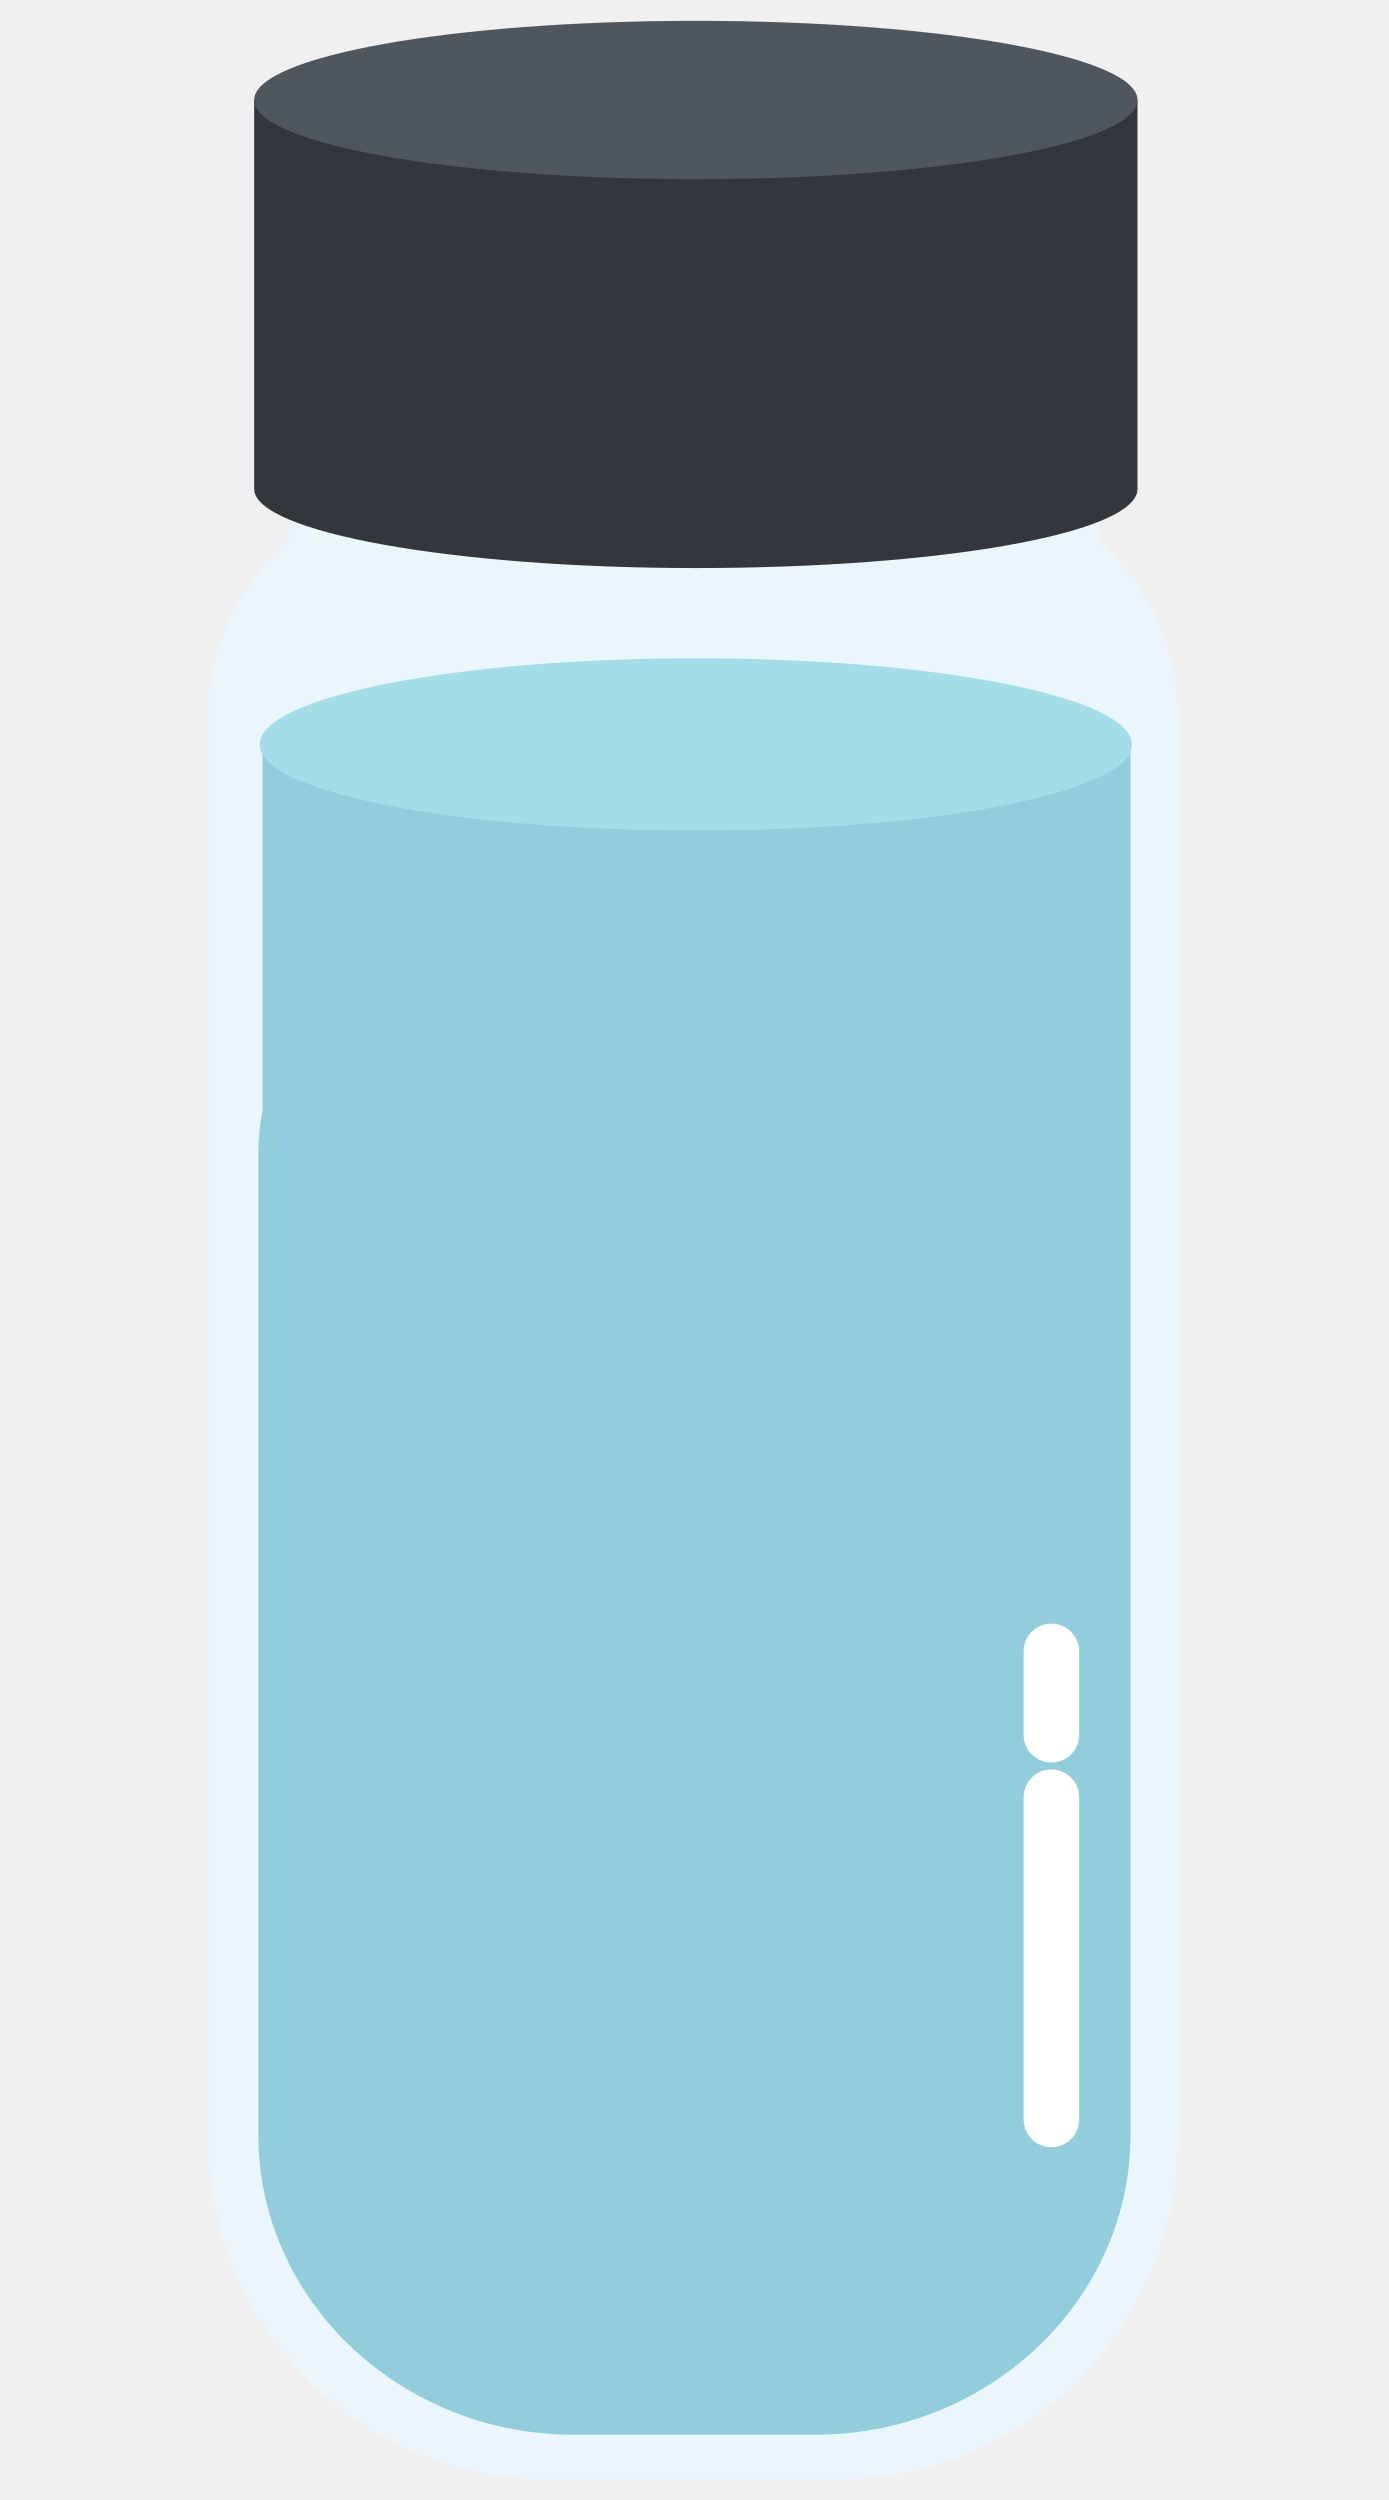
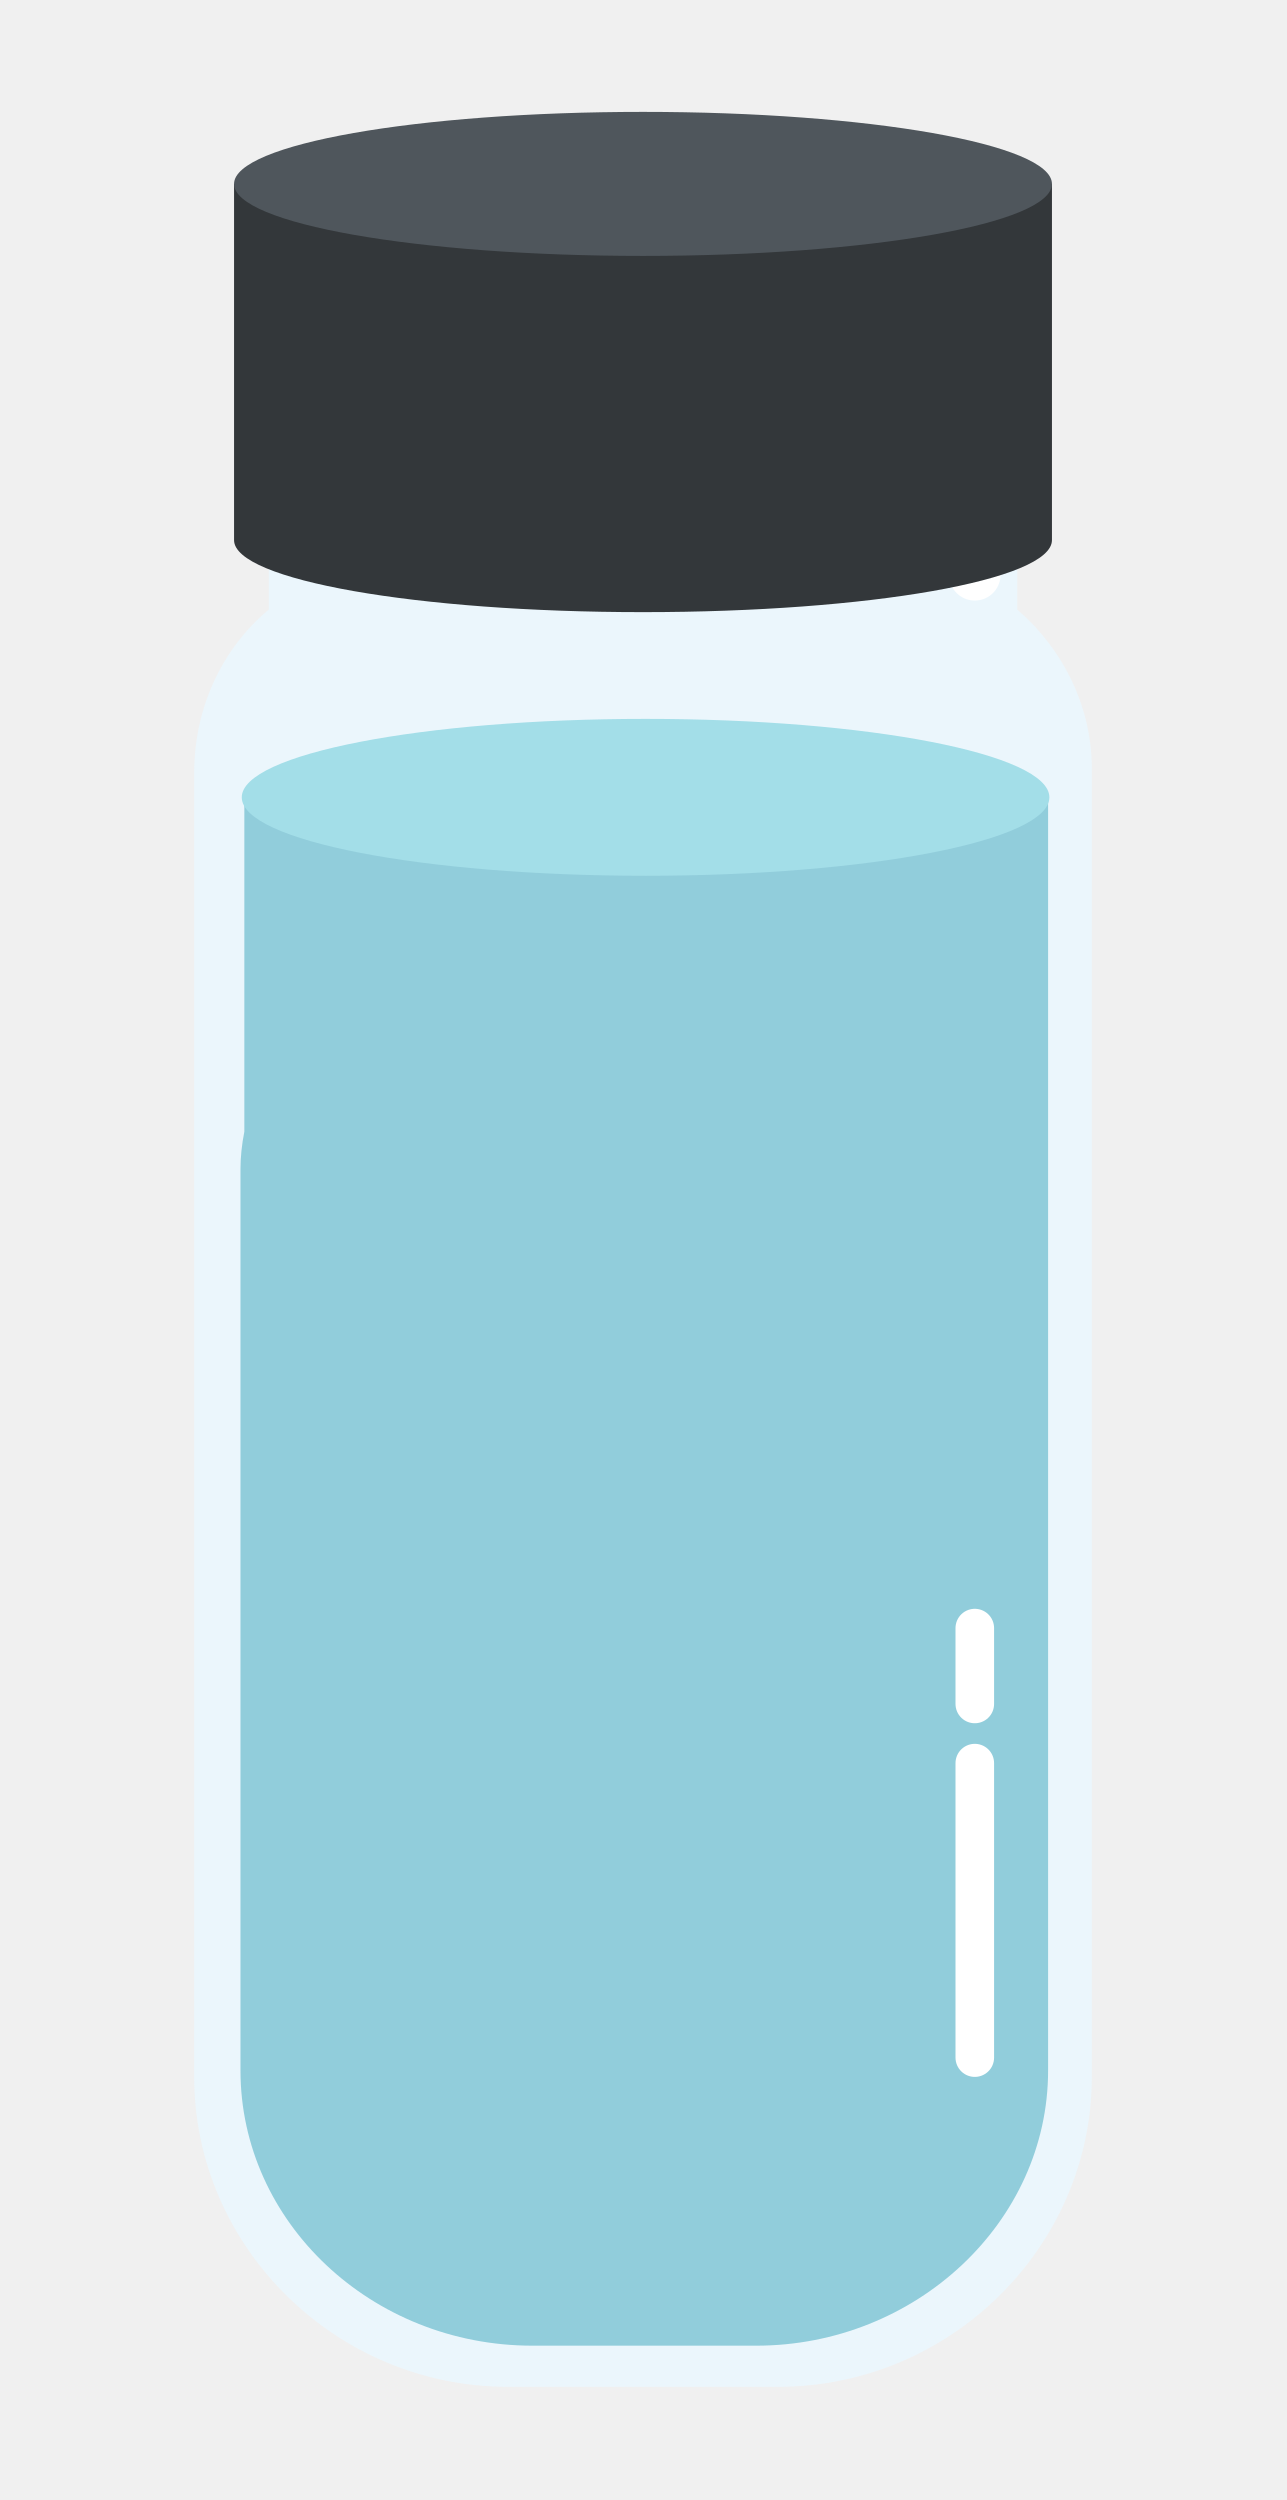
- <svg xmlns="http://www.w3.org/2000/svg" version="1.1" id="Layer_1" x="0px" y="0px" viewBox="0 0 100 180" style="enable-background:new 0 0 100 180;" xml:space="preserve">
+ <svg xmlns="http://www.w3.org/2000/svg" version="1.1" id="Layer_1" x="0px" y="0px" viewBox="0 0 100 194.4" style="enable-background:new 0 0 100 194.4;" xml:space="preserve">
  <style type="text/css">
	.st0{fill:#EBF6FC;}
	.st1{fill:#91CDDB;}
	.st2{fill:#A3DEE8;}
- 	.st3{fill:none;stroke:#FFFFFF;stroke-width:4;stroke-linecap:round;stroke-miterlimit:10;}
- 	.st4{fill:#33373A;}
- 	.st5{fill:#4F565C;}
+ 	.st3{fill:none;stroke:#FFFFFF;stroke-width:3;stroke-linecap:round;stroke-miterlimit:10;}
+ 	.st4{fill:none;stroke:#FFFFFF;stroke-width:4;stroke-linecap:round;stroke-miterlimit:10;}
+ 	.st5{fill:#33373A;}
+ 	.st6{fill:#4F565C;}
+ 	.st7{fill:none;stroke:#FFFFFF;stroke-miterlimit:10;}
</style>
  <g>
-     <path class="st0" d="M79.1,38.9V28.6c0-0.8-0.6-1.5-1.5-1.5H22.3c-0.8,0-1.5,0.6-1.5,1.5v10.2C17.3,42,15,46.6,15,51.7v56.4v13v33   c0,13.4,11,24.4,24.4,24.4h21c13.4,0,24.4-11,24.4-24.4v-33v-13V51.7C84.9,46.6,82.6,42,79.1,38.9z" />
-     <ellipse class="st0" cx="50" cy="28.4" rx="28.3" ry="4.6" />
-     <path class="st1" d="M18.9,53.4v26.6c-0.2,1-0.3,2-0.3,3V113v11.5v29.2c0,11.9,10.2,21.6,22.7,21.6h17.4c12.5,0,22.7-9.7,22.7-21.6   v-29.2V113V91v-8.2V53.4H18.9z" />
-     <ellipse class="st2" cx="50.1" cy="53.6" rx="31.4" ry="6.2" />
-     <line class="st3" x1="75.7" y1="129.4" x2="75.7" y2="152.6" />
-     <line class="st3" x1="75.7" y1="118.9" x2="75.7" y2="124.9" />
-     <line class="st3" x1="75.7" y1="31.7" x2="75.7" y2="36.1" />
+     <path class="st0" d="M79.1,47.4V37.3c0-0.8-0.6-1.5-1.5-1.5H22.4c-0.8,0-1.5,0.6-1.5,1.5v10.1c-3.6,3-5.8,7.6-5.8,12.7V116v12.8   v32.7c0,13.2,11,24.1,24.4,24.1h21c13.4,0,24.4-10.9,24.4-24.1v-32.7V116V60.1C85,55.1,82.7,50.5,79.1,47.4z" />
+     <ellipse class="st0" cx="50" cy="37.1" rx="28.3" ry="4.6" />
+     <path class="st1" d="M19,61.8V88c-0.2,1-0.3,2-0.3,2.9v29.8v11.4v28.9c0,11.8,10.2,21.4,22.7,21.4h17.4c12.4,0,22.7-9.6,22.7-21.4   v-28.9v-11.4V99v-8.1V61.8H19L19,61.8z" />
+     <ellipse class="st2" cx="50.2" cy="62" rx="31.4" ry="6.1" />
+     <line class="st3" x1="75.8" y1="137.1" x2="75.8" y2="160" />
+     <line class="st3" x1="75.8" y1="126.6" x2="75.8" y2="132.5" />
+     <line class="st4" x1="75.8" y1="40.3" x2="75.8" y2="44.7" />
    <g>
-       <path class="st4" d="M18.3,7.2v28c0,3.1,14.2,5.7,31.8,5.7s31.8-2.5,31.8-5.7v-28H18.3z" />
-       <ellipse class="st5" cx="50.1" cy="7.2" rx="31.8" ry="5.7" />
+       <path class="st5" d="M18.2,14.3V42c0,3.1,14.2,5.6,31.8,5.6s31.8-2.5,31.8-5.6V14.3H18.2z" />
+       <ellipse class="st6" cx="50" cy="14.3" rx="31.8" ry="5.6" />
+     </g>
+   </g>
+   <g>
+     <path class="st7" d="M110.2,44.2V46c-3.5,3.2-5.8,7.8-5.8,12.9v56.4v13v33c0,13.4,11,24.4,24.4,24.4h21c13.4,0,24.4-11,24.4-24.4   v-33v-13V58.9c0.1-5.1-2.2-9.7-5.7-12.8v-1.3" />
+     <path class="st7" d="M108.3,60.6v26.6c-0.2,1-0.3,2-0.3,3v30v11.5v29.2c0,11.9,10.2,21.6,22.7,21.6h17.4c12.5,0,22.7-9.7,22.7-21.6   v-29.2v-11.5v-22V90V60.6" />
+     <ellipse class="st7" cx="139.5" cy="60.8" rx="31.4" ry="6.2" />
+     <g>
+       <path class="st7" d="M107.7,14.4v28c0,3.1,14.2,5.7,31.8,5.7s31.8-2.5,31.8-5.7v-28" />
+       <ellipse class="st7" cx="139.5" cy="14.4" rx="31.8" ry="5.7" />
    </g>
  </g>
</svg>
